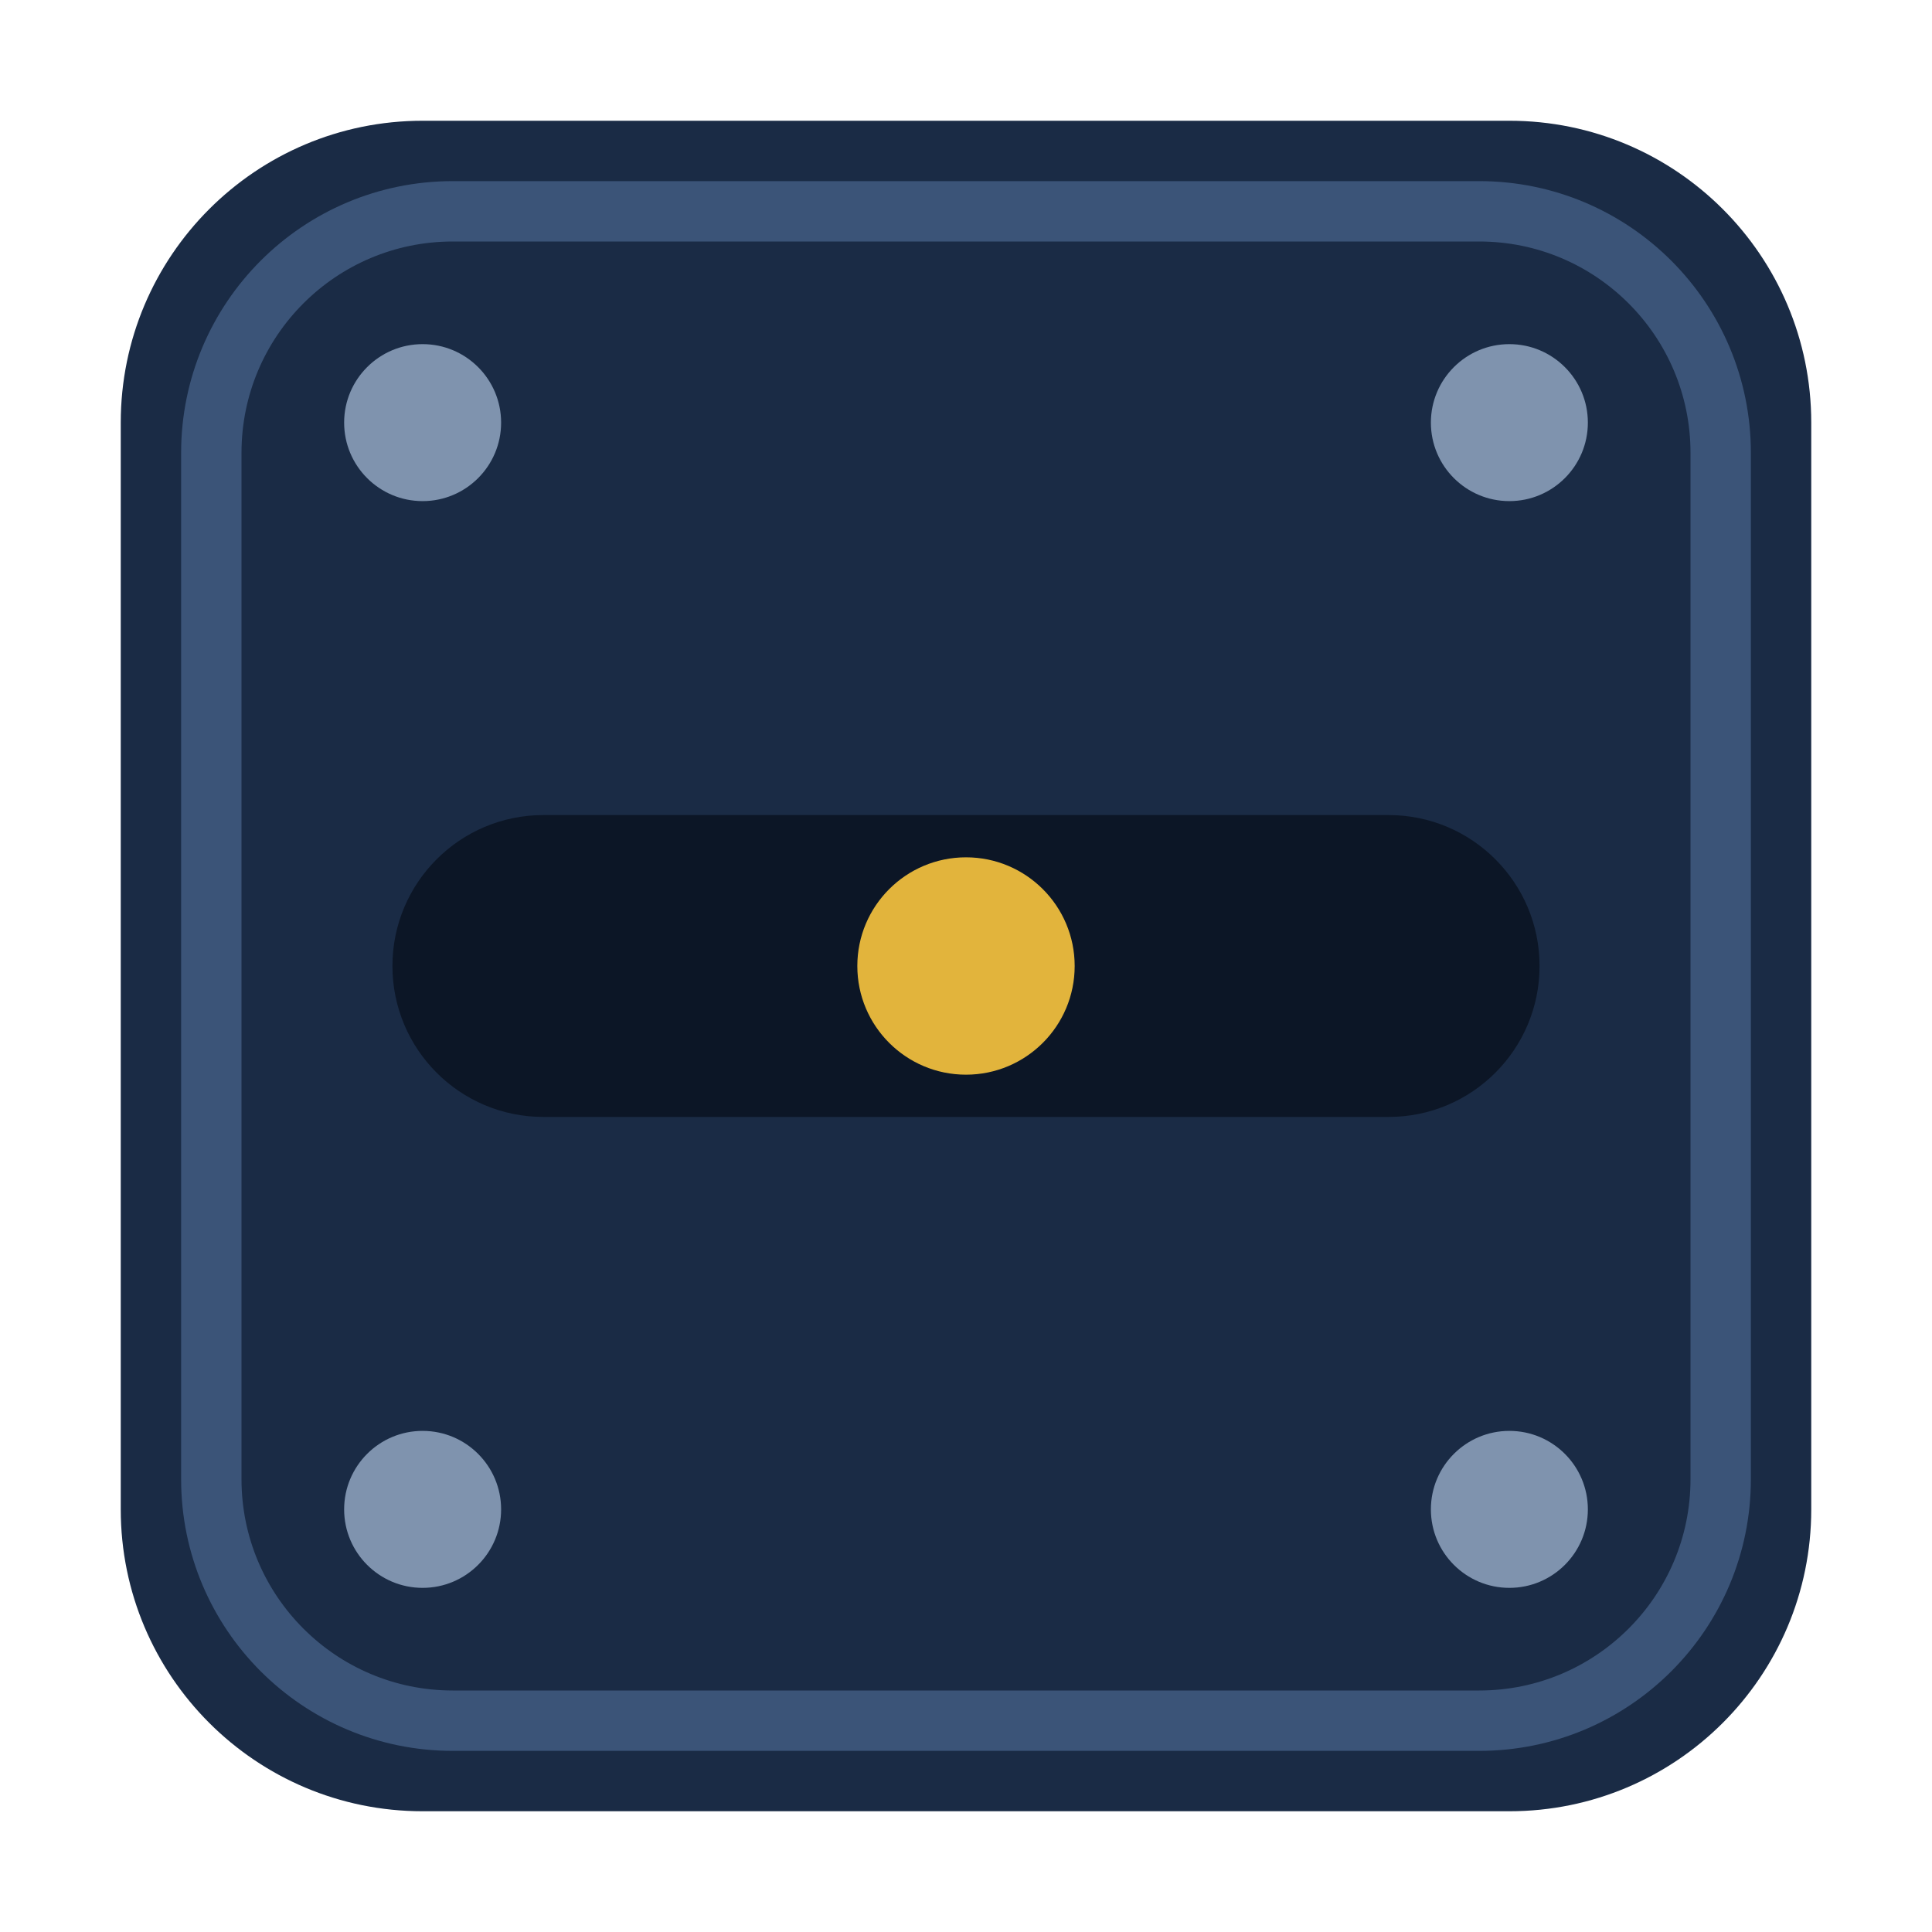
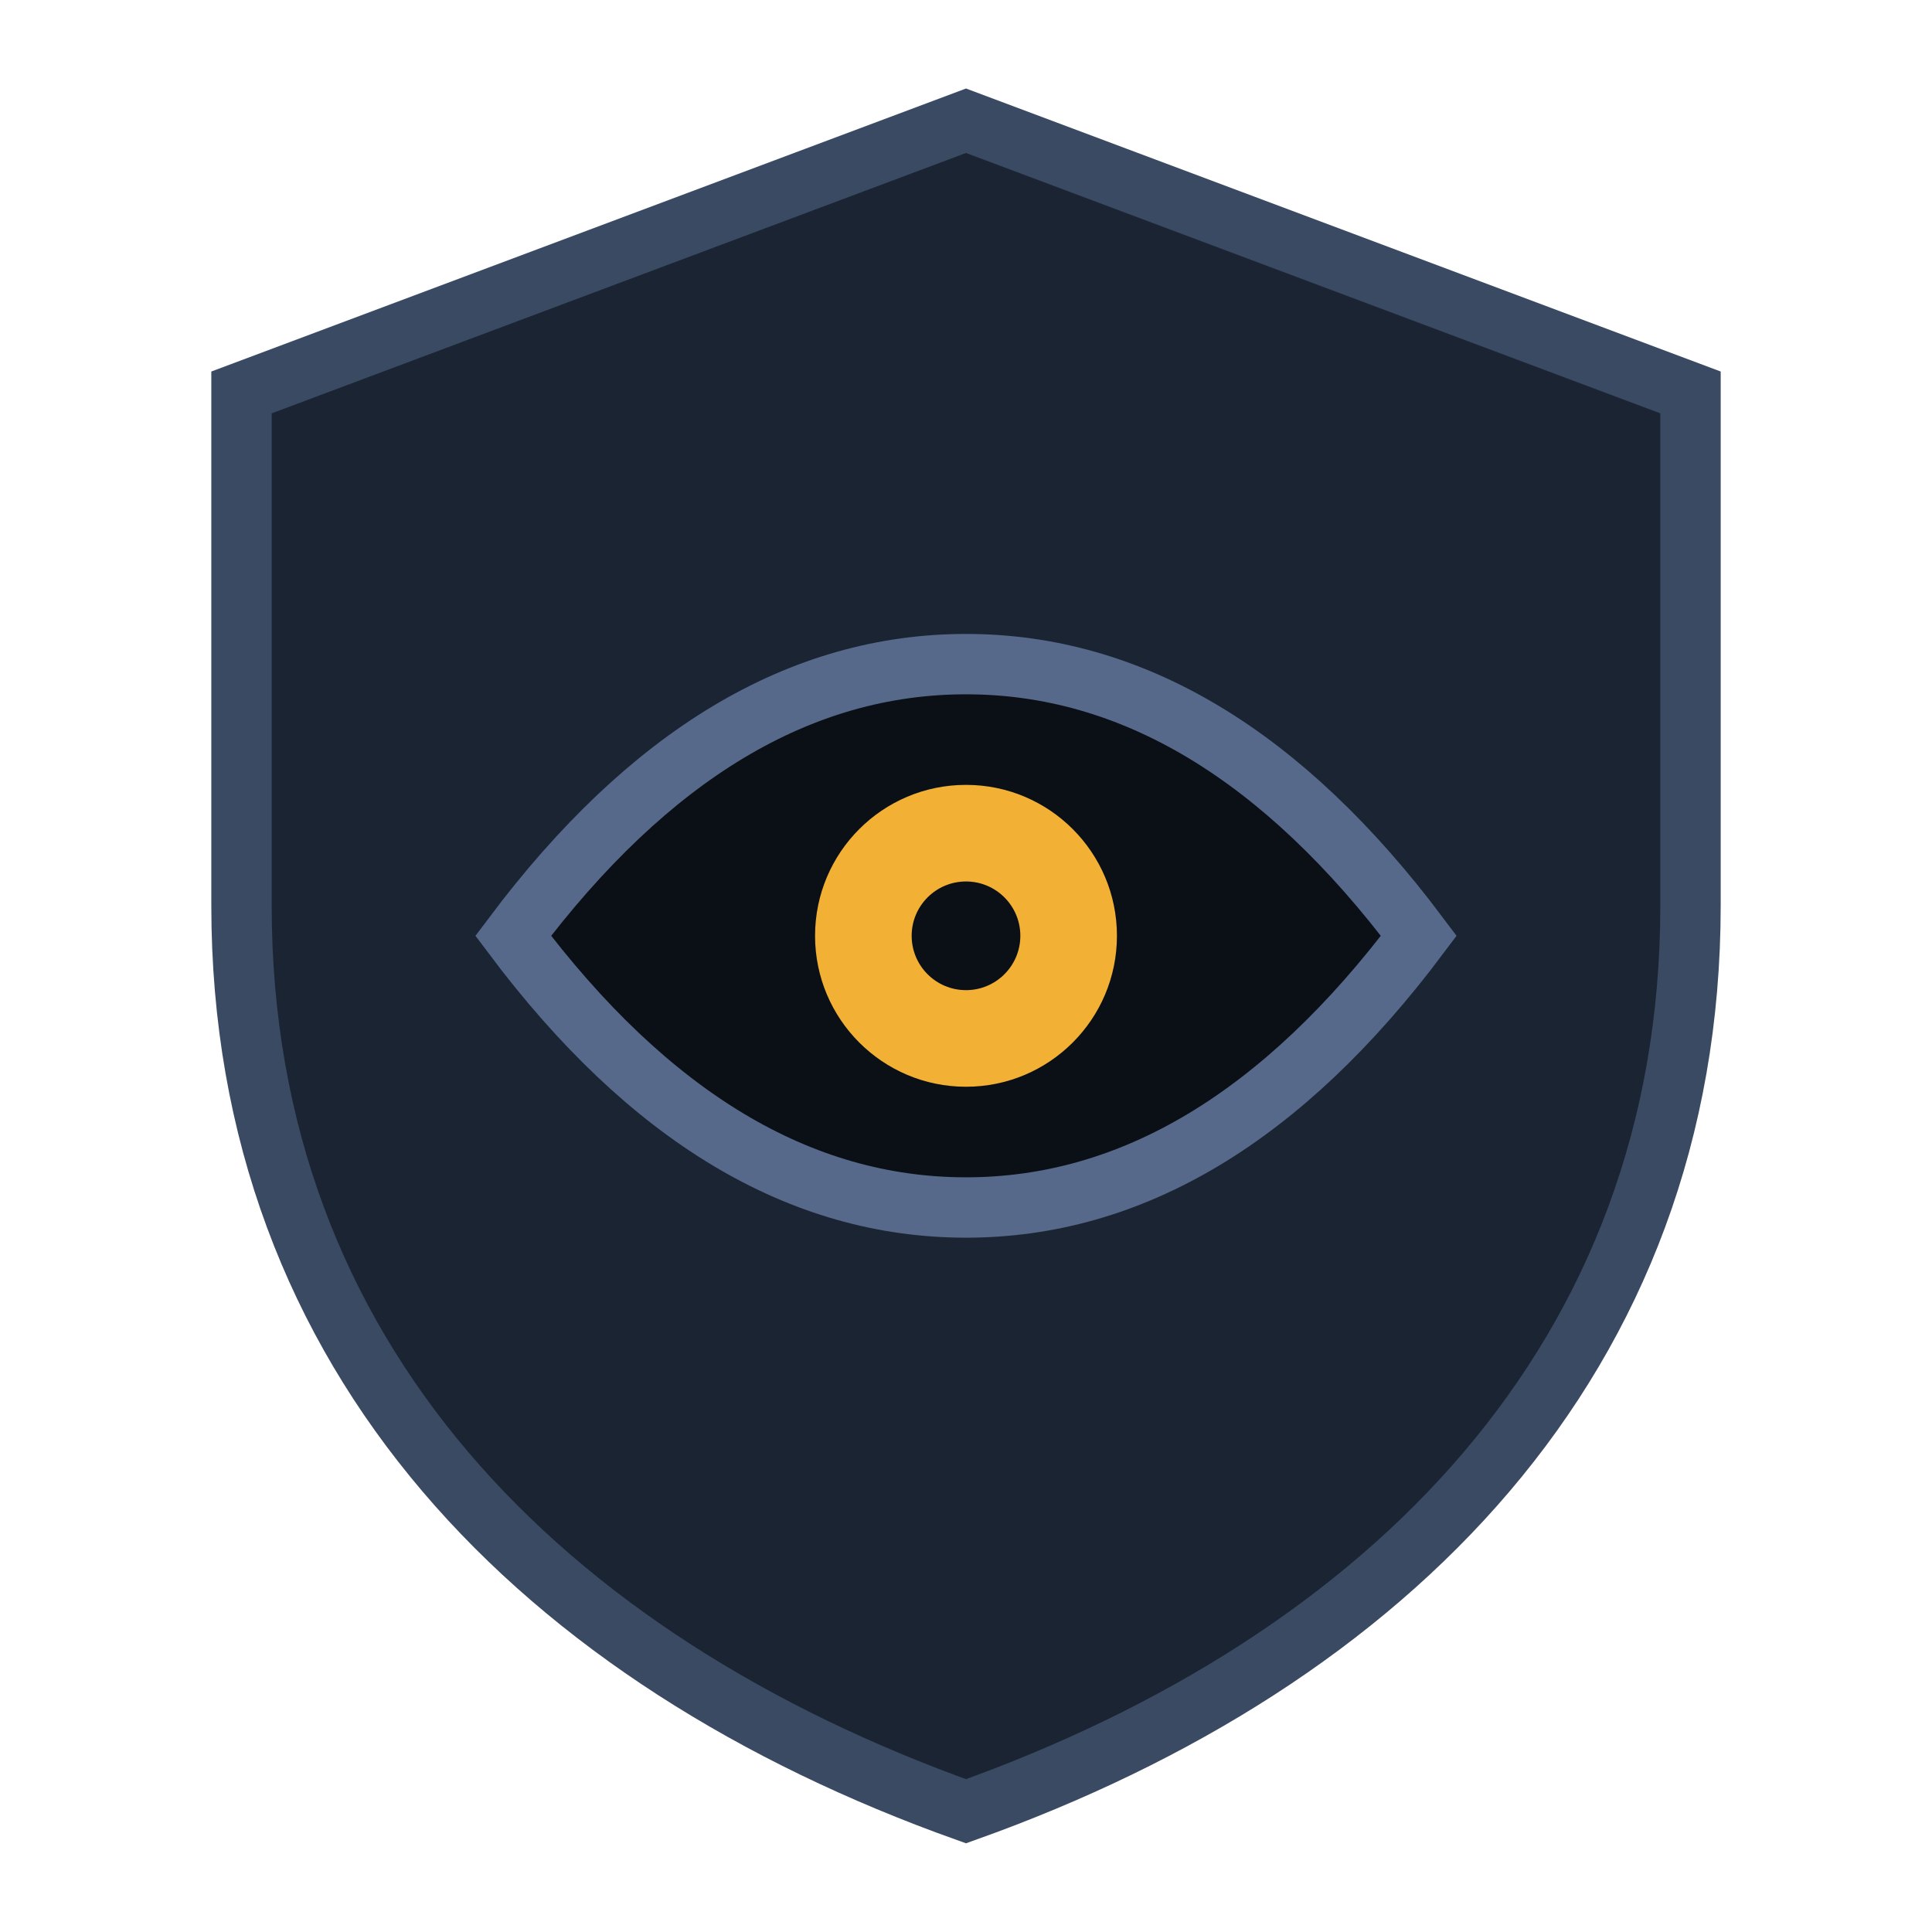
<svg xmlns="http://www.w3.org/2000/svg" viewBox="0 0 64 64" role="img" aria-label="Ironwatch">
-   <rect x="4" y="4" width="56" height="56" rx="10" fill="#1A2B45" />
-   <rect x="7" y="7" width="50" height="50" rx="8" fill="none" stroke="#3B5478" stroke-width="2" />
-   <circle cx="14" cy="14" r="2.6" fill="#7F93AE" />
-   <circle cx="50" cy="14" r="2.6" fill="#7F93AE" />
-   <circle cx="14" cy="50" r="2.6" fill="#7F93AE" />
-   <circle cx="50" cy="50" r="2.6" fill="#7F93AE" />
-   <rect x="13" y="27" width="38" height="10" rx="5" fill="#0C1626" />
-   <circle cx="32" cy="32" r="3.6" fill="#E2B43C" />
+   <path d="M32 4l24 9v17c0 15-10 25-24 30C18 55 8 45 8 30V13z" fill="#1B2433" stroke="#3A4A63" stroke-width="2" />
+   <path d="M17 31c4.5-6 9.5-9 15-9s10.5 3 15 9c-4.5 6-9.5 9-15 9s-10.5-3-15-9z" fill="#0B0F16" stroke="#56698A" stroke-width="2" />
+   <circle cx="32" cy="31" r="5" fill="#F2B135" />
+   <circle cx="32" cy="31" r="1.8" fill="#0B0F16" />
</svg>
